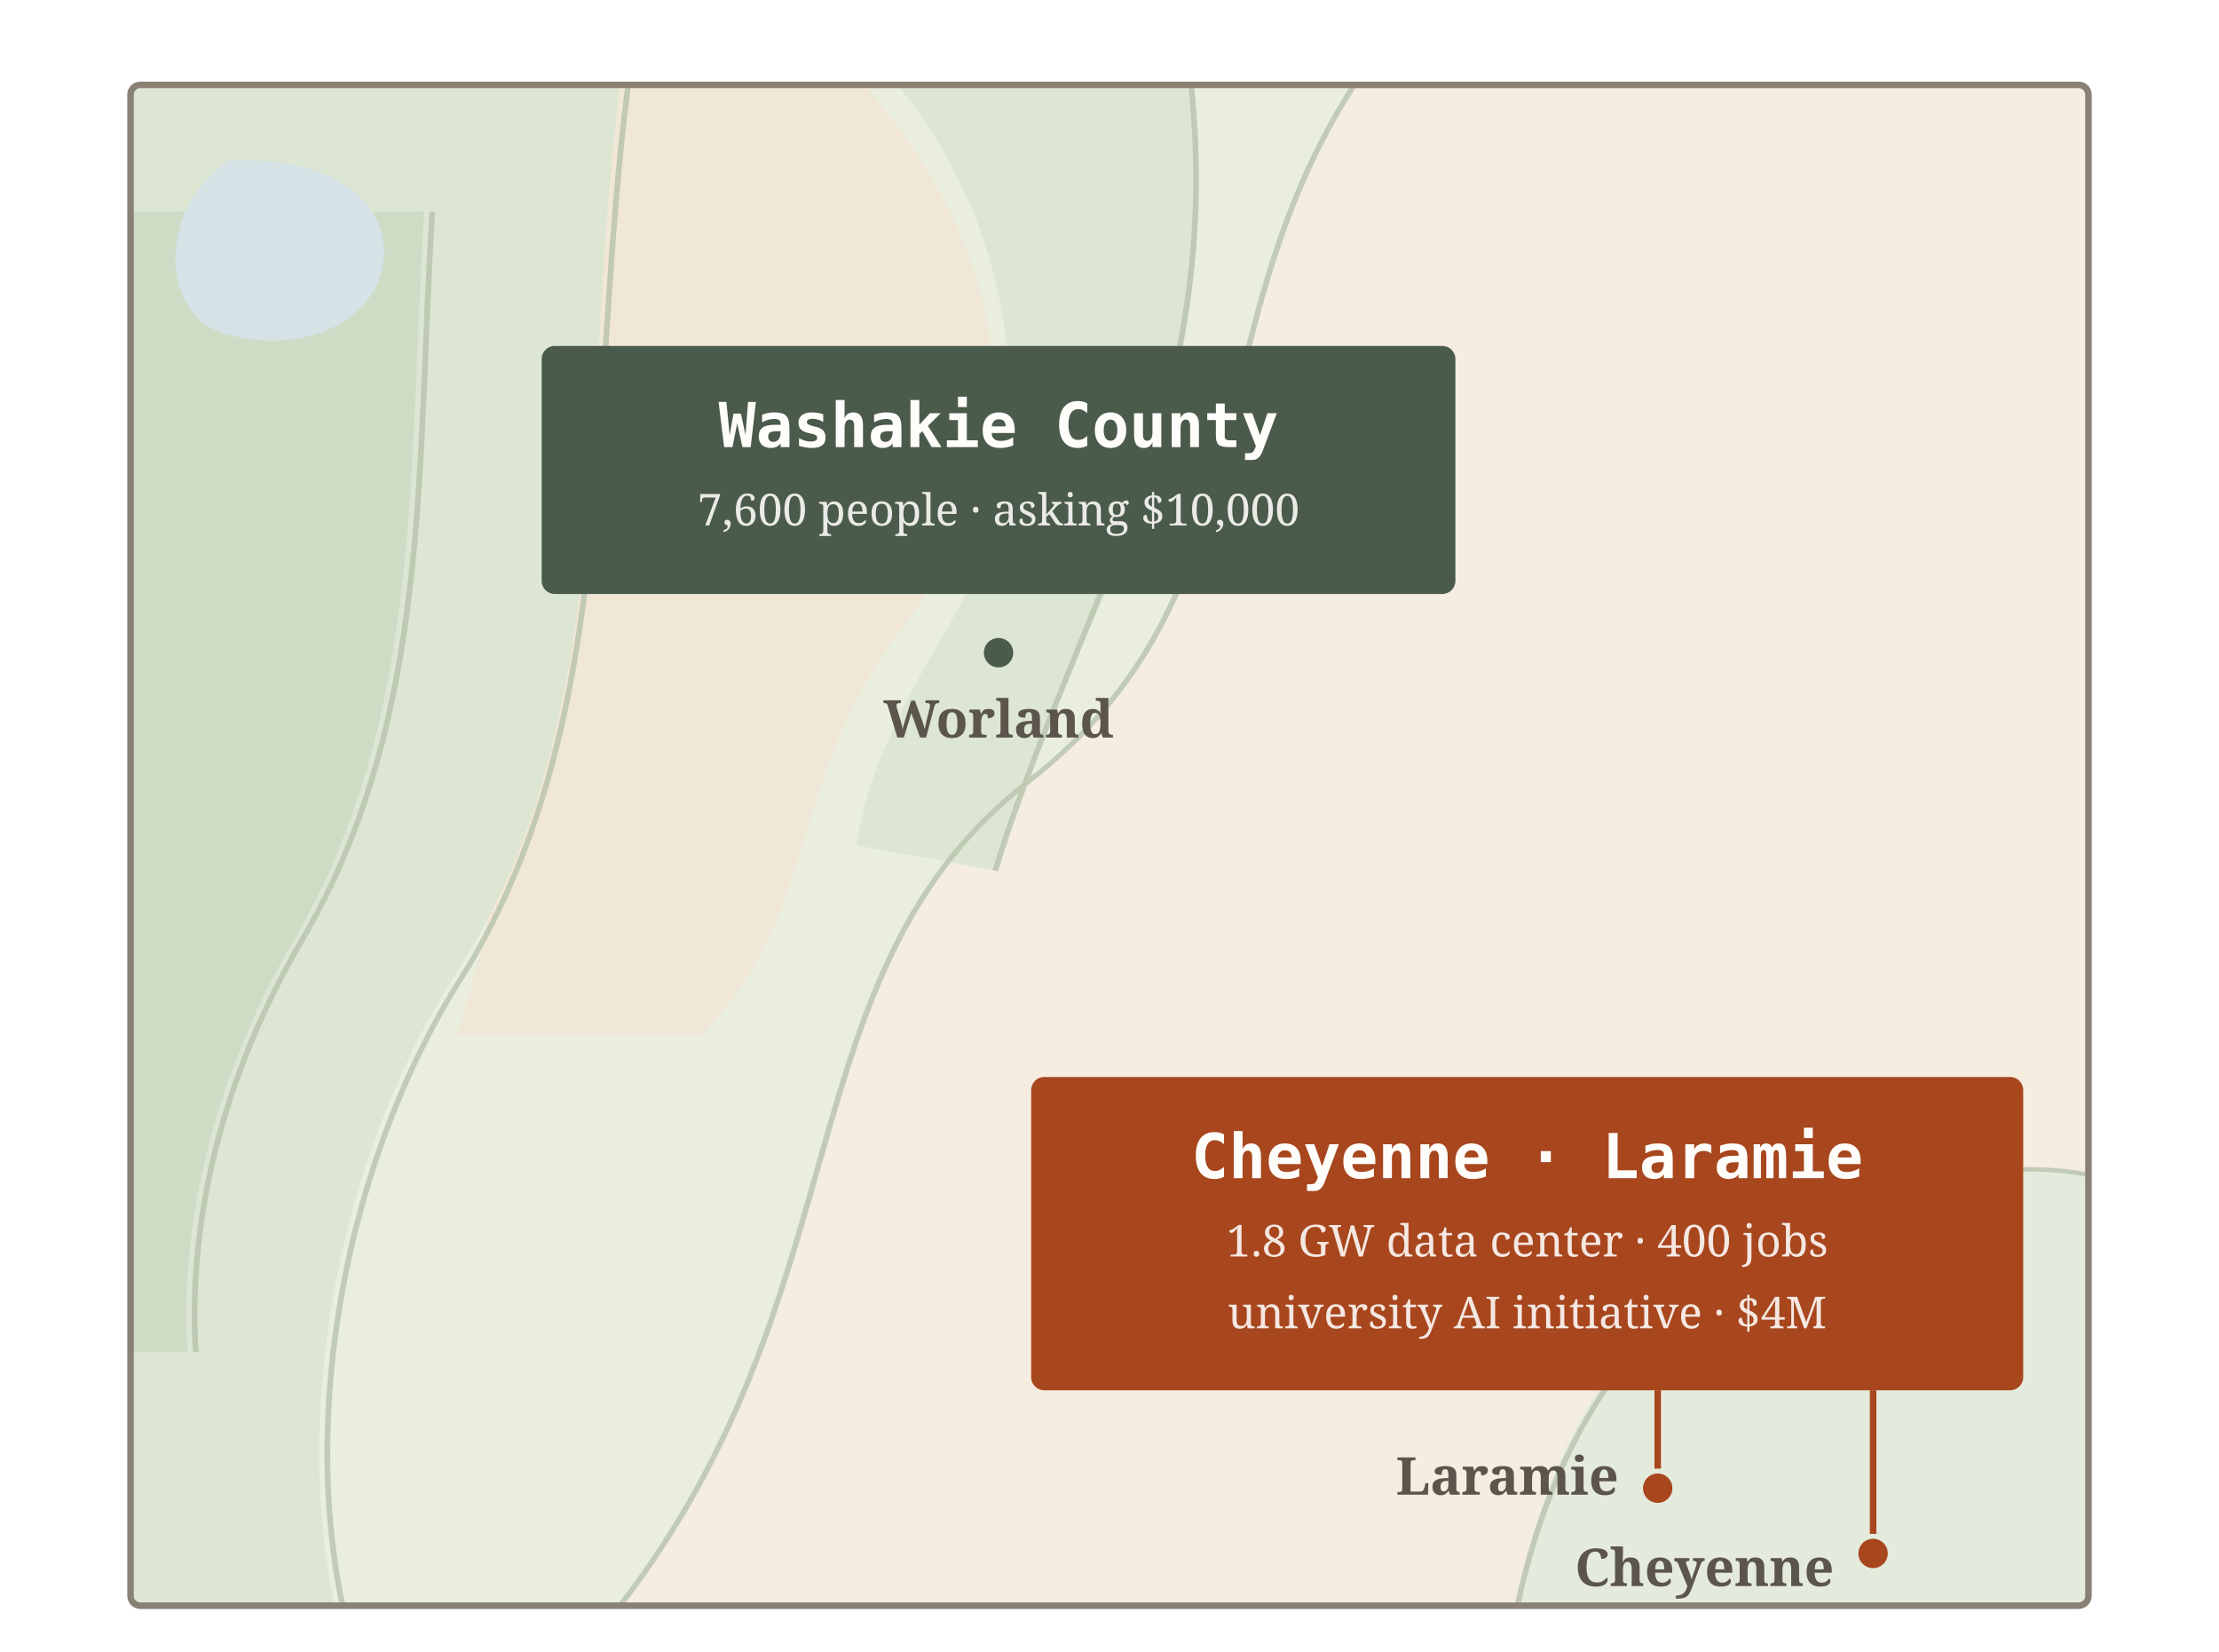
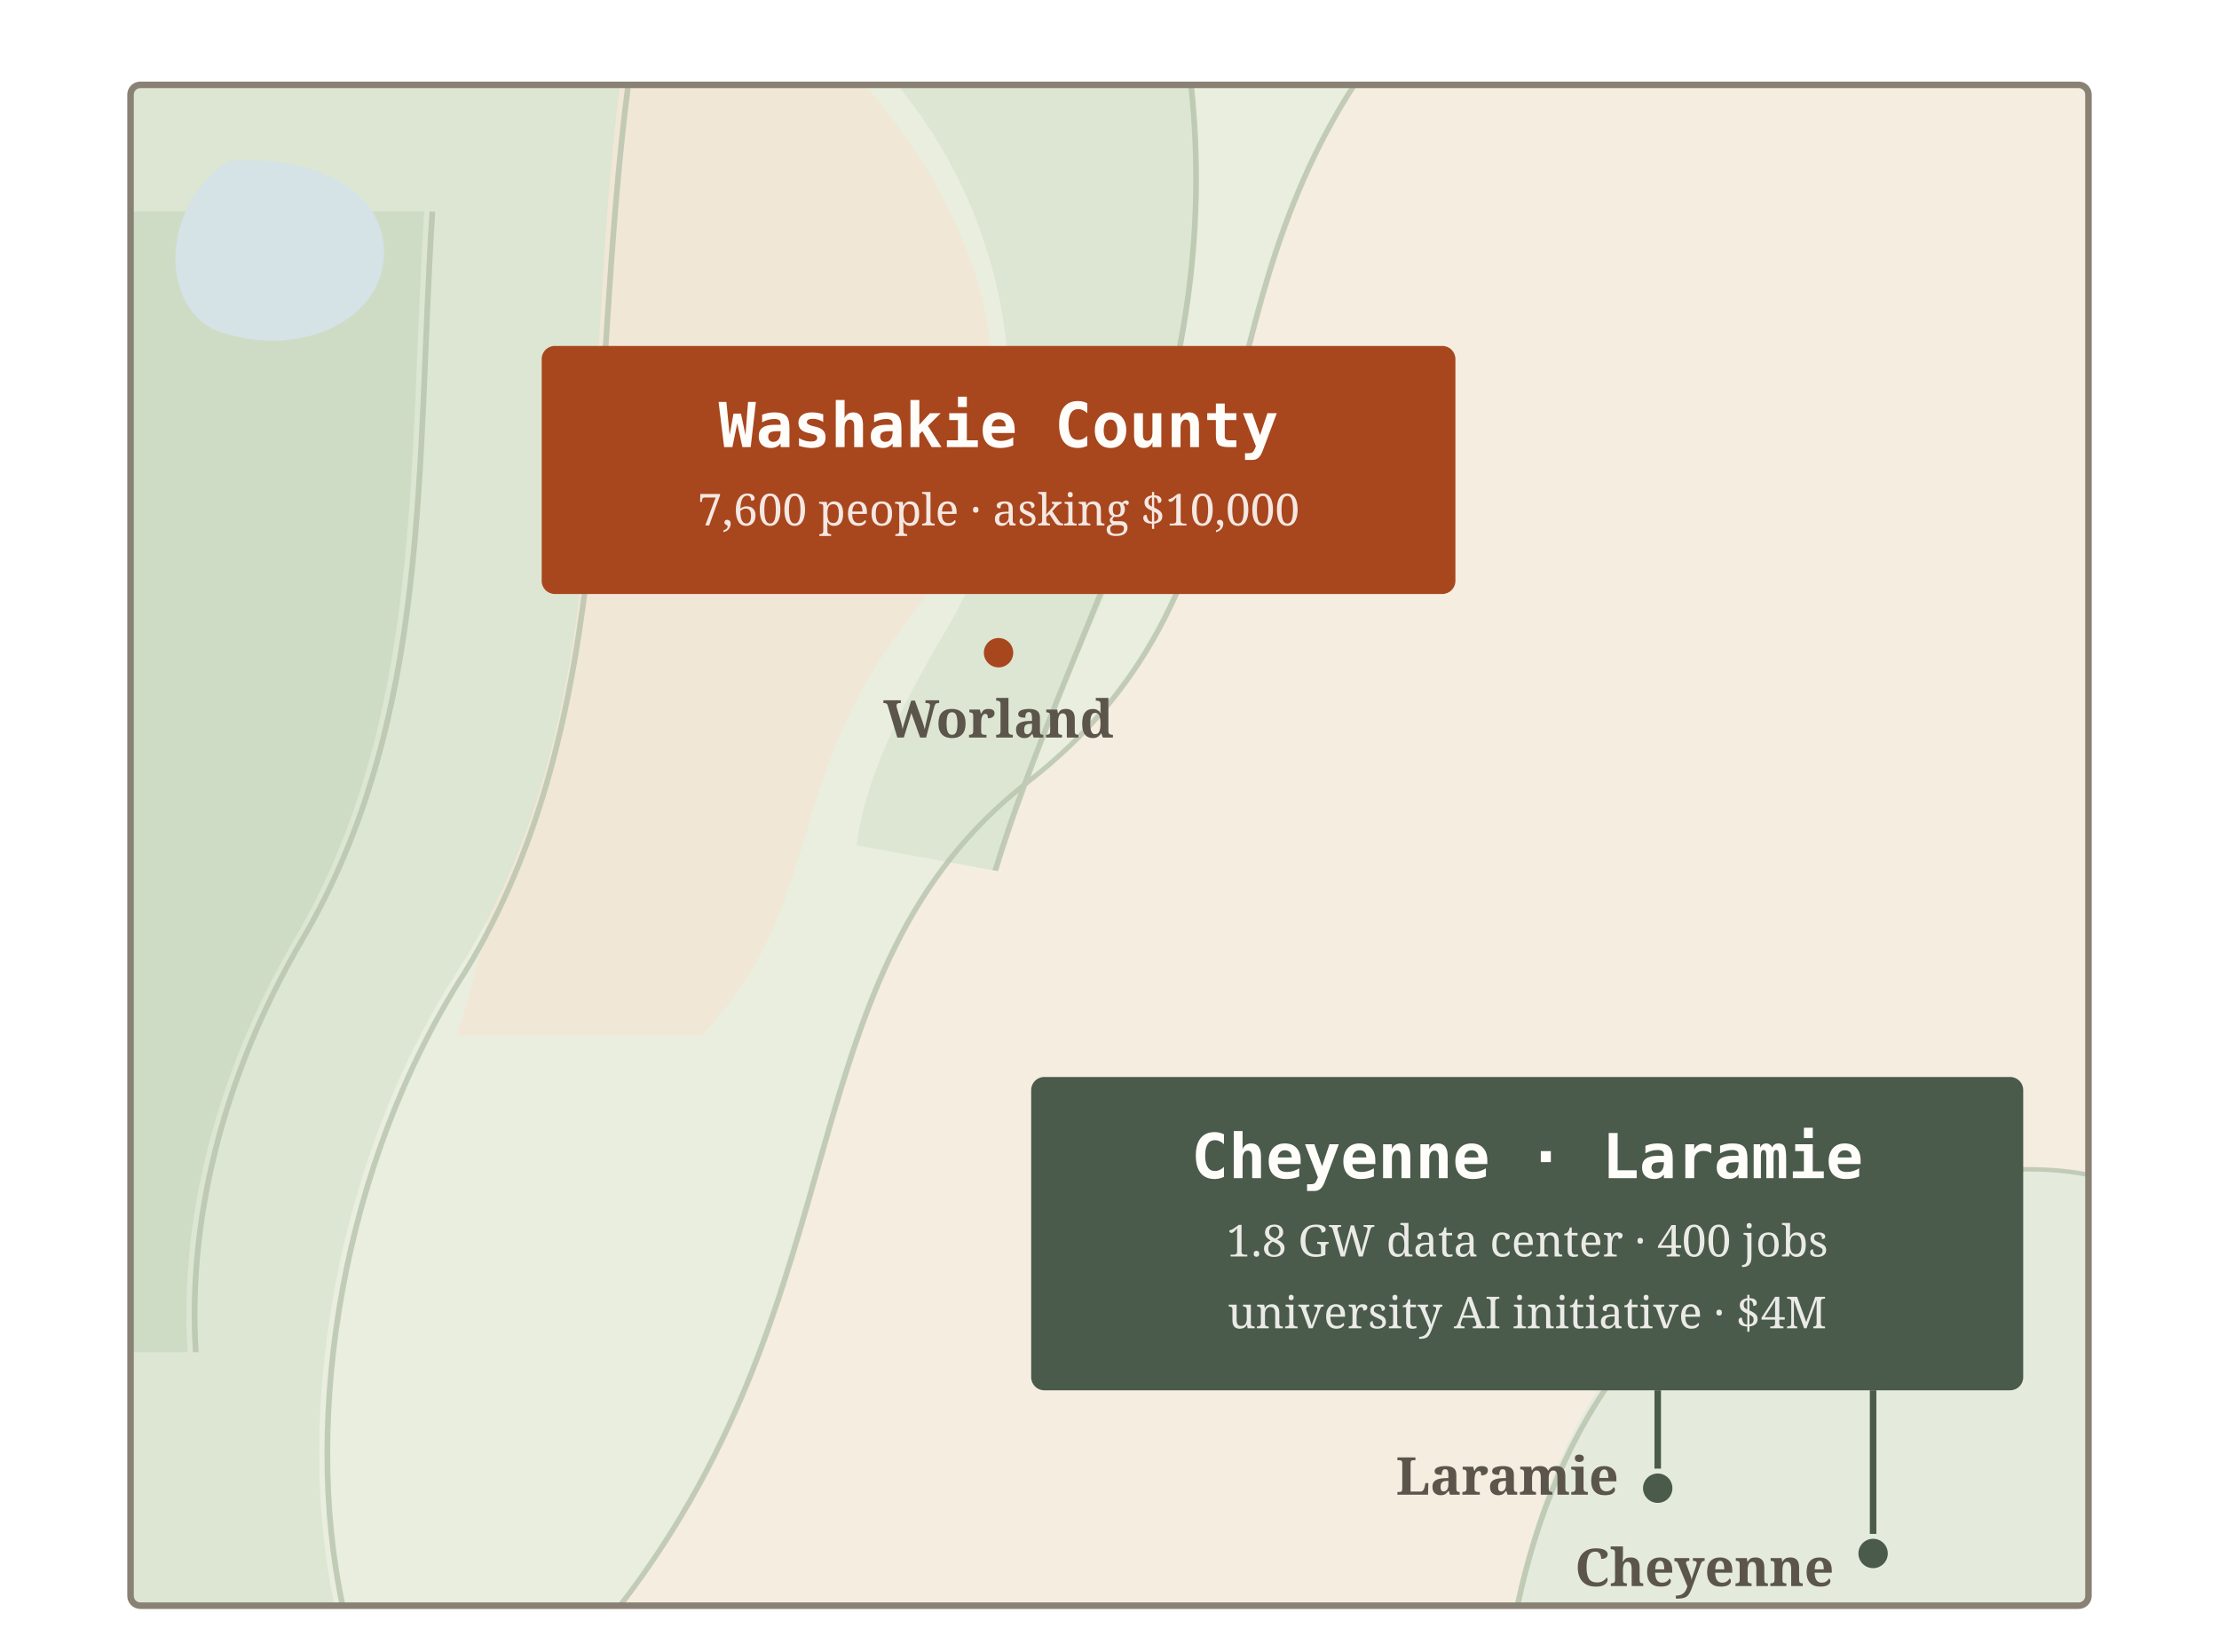
<svg xmlns="http://www.w3.org/2000/svg" viewBox="0 0 680 506" role="img" aria-label="Schematic map of Wyoming. Washakie County is marked in the north center with the ten thousand dollar request. Cheyenne and Laramie, in the far southeast, are marked with the 1.8 gigawatt data center, its four hundred jobs, and the university AI initiative's four million dollars.">
  <style>
    text{font-family:"IBM Plex Mono",ui-monospace,Menlo,monospace}
    .nm{font-size:19px;font-weight:600;fill:#FFFDFA}
    .rl{font-size:13.5px;font-family:Georgia,serif;fill:#FFFDFA;opacity:.88}
    .pl{font-size:16px;font-weight:700;font-family:Georgia,serif;fill:#5C554B}
  </style>
  <defs>
    <clipPath id="wy">
      <rect x="40" y="26" width="600" height="466" rx="3" />
    </clipPath>
  </defs>
  <g clip-path="url(#wy)">
    <g transform="translate(40 26) scale(25 19.4167)">
      <rect width="24" height="24" fill="#F4EDE0" />
      <path d="M0 0 H15 C13 4 14 8 11 11 C8 14 9 19 6 24 H0 Z" fill="#E9EEDF" />
      <path d="M9 0 C11 3 11 6 9.5 8.5 C8 11 8.5 13 7 15 L4 15 C5 11 5 6 4 0 Z" fill="#F1E7D6" />
      <path d="M0 0 H6 C5.5 5 6 10 4 14 C2.5 17 2 21 2.5 24 H0 Z" fill="#DCE6D2" />
      <path d="M0 2 H3.6 C3.4 6 3.6 10 2 13.5 C1 15.7 0.6 18 0.7 20 H0 Z" fill="#CEDCC6" />
      <path d="M9.4 0 C11 2.5 11.2 6 10 8.6 C9.4 9.9 9 11 8.9 12 L10.6 12.4 C11 10.6 11.8 8.6 12.4 6.6 C13 4.4 13.2 2 13 0 Z" fill="#DCE6D2" />
      <path d="M17 24 C17.4 21 18.6 19 20.4 18 C22 17.1 23.2 17 24 17.2 V24 Z" fill="#E4EBDC" />
      <path d="M1.2 1.2 C2.4 1.1 3.2 1.8 3.1 2.8 C3 3.8 2 4.3 1.1 3.9 C0.4 3.6 0.3 2 1.2 1.2 Z" fill="#D5E2E6" />
      <g fill="none" stroke="#B7C3AC" stroke-width="0.07" opacity=".8">
        <path d="M6.1 0 C5.6 5 6 10 4.1 14 C2.6 17 2.1 21 2.6 24" />
        <path d="M3.7 2 C3.5 6 3.7 10 2.1 13.5 C1.1 15.7 0.7 18 0.8 20" />
        <path d="M15 0 C13 4 14 8 11 11 C8 14 9 19 6 24" />
        <path d="M13 0 C13.2 2.4 12.9 4.6 12.3 6.7 C11.7 8.7 11 10.7 10.6 12.4" />
        <path d="M17 24 C17.5 21 18.7 19 20.5 18 C22 17.1 23.2 17 24 17.2" />
      </g>
    </g>
  </g>
  <rect x="40" y="26" width="600" height="466" rx="3" fill="none" stroke="#8A8175" stroke-width="2" />
-   <rect x="166" y="106" width="280" height="76" rx="4" fill="#4A5A4B" />
+   <rect x="166" y="106" width="280" height="76" rx="4" fill="#A8461E" />
  <text x="306" y="137" text-anchor="middle" class="nm">Washakie County</text>
  <text x="306" y="161" text-anchor="middle" class="rl">7,600 people · asking $10,000</text>
-   <circle cx="306" cy="200" r="4.5" fill="#4A5A4B" />
+   <circle cx="306" cy="200" r="4.5" fill="#A8461E" />
  <text x="306" y="226" text-anchor="middle" class="pl">Worland</text>
-   <rect x="316" y="330" width="304" height="96" rx="4" fill="#A8461E" />
+   <rect x="316" y="330" width="304" height="96" rx="4" fill="#4A5A4B" />
  <text x="468" y="361" text-anchor="middle" class="nm">Cheyenne · Laramie</text>
  <text x="468" y="385" text-anchor="middle" class="rl">1.8 GW data center · 400 jobs</text>
  <text x="468" y="407" text-anchor="middle" class="rl">university AI initiative · $4M</text>
-   <line x1="508" y1="426" x2="508" y2="450" stroke="#A8461E" stroke-width="2" />
-   <circle cx="508" cy="456" r="4.5" fill="#A8461E" />
+   <line x1="508" y1="426" x2="508" y2="450" stroke="#4A5A4B" stroke-width="2" />
+   <circle cx="508" cy="456" r="4.5" fill="#4A5A4B" />
  <text x="496" y="458" text-anchor="end" class="pl">Laramie</text>
-   <line x1="574" y1="426" x2="574" y2="470" stroke="#A8461E" stroke-width="2" />
-   <circle cx="574" cy="476" r="4.5" fill="#A8461E" />
+   <line x1="574" y1="426" x2="574" y2="470" stroke="#4A5A4B" stroke-width="2" />
+   <circle cx="574" cy="476" r="4.5" fill="#4A5A4B" />
  <text x="562" y="486" text-anchor="end" class="pl">Cheyenne</text>
</svg>
